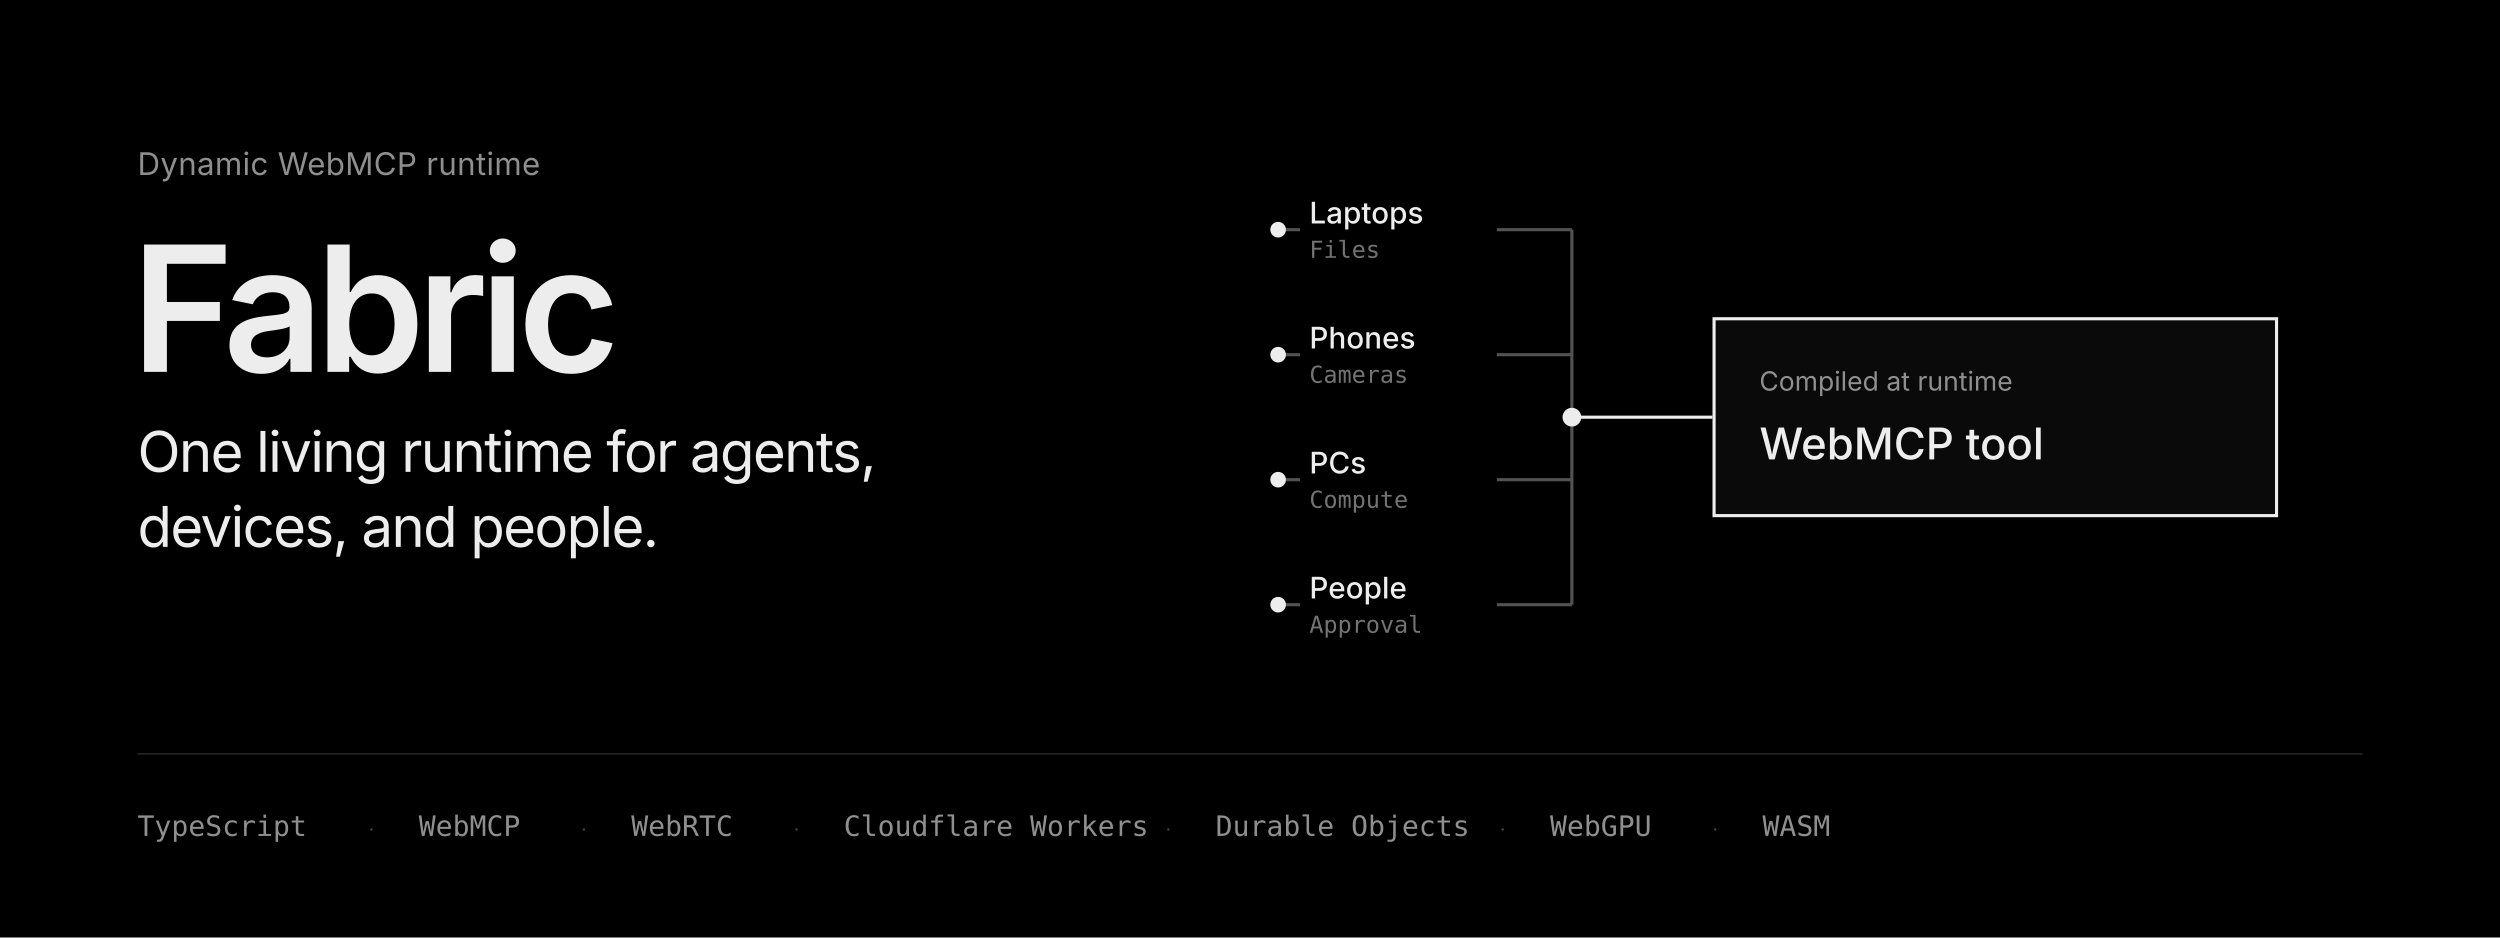
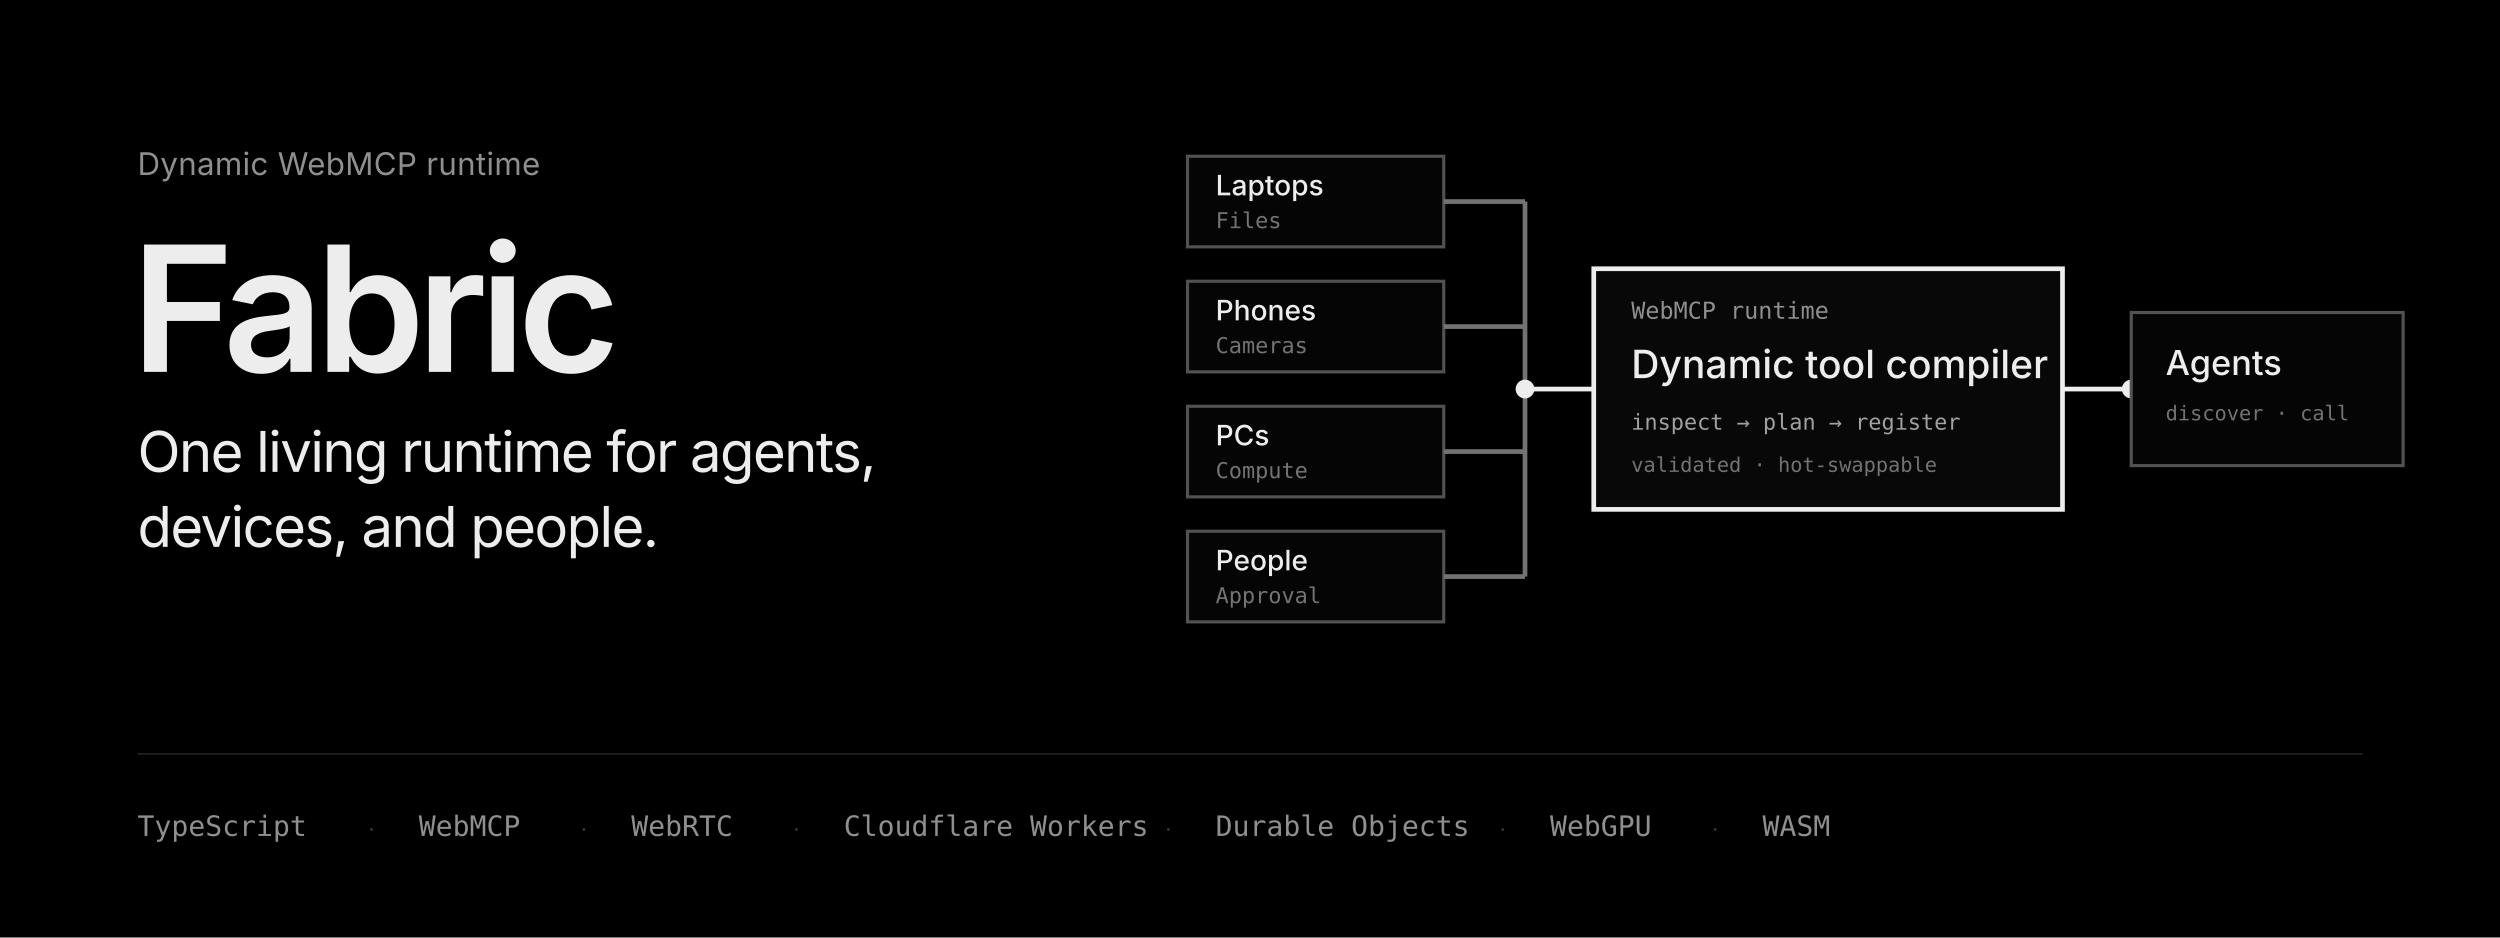
<svg xmlns="http://www.w3.org/2000/svg" width="1600" height="600" viewBox="0 0 1600 600" role="img" aria-labelledby="title desc">
  <rect width="1600" height="600" fill="#000" />
  <g font-family="Geist, Inter, ui-sans-serif, system-ui, -apple-system, BlinkMacSystemFont, Segoe UI, sans-serif">
    <text x="88" y="112" fill="#8f8f8f" font-size="20" letter-spacing="0.2">Dynamic WebMCP runtime</text>
    <text x="84" y="238" fill="#ededed" font-size="112" font-weight="600" letter-spacing="-5">Fabric</text>
    <text x="88" y="302" fill="#ededed" font-size="36" font-weight="400" letter-spacing="-1">One living runtime for agents,</text>
    <text x="88" y="350" fill="#ededed" font-size="36" font-weight="400" letter-spacing="-1">devices, and people.</text>
-     <g transform="translate(818 92)">
-       <line x1="0" y1="55" x2="188" y2="55" stroke="#525252" stroke-width="2" />
-       <line x1="0" y1="135" x2="188" y2="135" stroke="#525252" stroke-width="2" />
-       <line x1="0" y1="215" x2="188" y2="215" stroke="#525252" stroke-width="2" />
-       <line x1="0" y1="295" x2="188" y2="295" stroke="#525252" stroke-width="2" />
-       <line x1="188" y1="55" x2="188" y2="295" stroke="#525252" stroke-width="2" />
-       <line x1="188" y1="175" x2="278" y2="175" stroke="#ededed" stroke-width="2" />
-       <circle cx="0" cy="55" r="5" fill="#ededed" />
-       <circle cx="0" cy="135" r="5" fill="#ededed" />
-       <circle cx="0" cy="215" r="5" fill="#ededed" />
-       <circle cx="0" cy="295" r="5" fill="#ededed" />
-       <circle cx="188" cy="175" r="6" fill="#ededed" />
+     <g transform="translate(760 82)">
      <g>
-         <rect x="14" y="28" width="126" height="53" fill="#000" />
-         <text x="20" y="51" fill="#ededed" font-size="19" font-weight="500">Laptops</text>
-         <text x="20" y="73" fill="#737373" font-size="15" font-family="Geist Mono, ui-monospace, SFMono-Regular, Consolas, monospace">Files</text>
+         <rect x="0" y="18" width="164" height="58" fill="#050505" stroke="#525252" stroke-width="2" />
+         <text x="18" y="43" fill="#ededed" font-size="18" font-weight="500">Laptops</text>
+         <text x="18" y="64" fill="#737373" font-size="14" font-family="Geist Mono, ui-monospace, SFMono-Regular, Consolas, monospace">Files</text>
      </g>
      <g>
-         <rect x="14" y="108" width="126" height="53" fill="#000" />
-         <text x="20" y="131" fill="#ededed" font-size="19" font-weight="500">Phones</text>
-         <text x="20" y="153" fill="#737373" font-size="15" font-family="Geist Mono, ui-monospace, SFMono-Regular, Consolas, monospace">Cameras</text>
+         <rect x="0" y="98" width="164" height="58" fill="#050505" stroke="#525252" stroke-width="2" />
+         <text x="18" y="123" fill="#ededed" font-size="18" font-weight="500">Phones</text>
+         <text x="18" y="144" fill="#737373" font-size="14" font-family="Geist Mono, ui-monospace, SFMono-Regular, Consolas, monospace">Cameras</text>
      </g>
      <g>
-         <rect x="14" y="188" width="126" height="53" fill="#000" />
-         <text x="20" y="211" fill="#ededed" font-size="19" font-weight="500">PCs</text>
-         <text x="20" y="233" fill="#737373" font-size="15" font-family="Geist Mono, ui-monospace, SFMono-Regular, Consolas, monospace">Compute</text>
+         <rect x="0" y="178" width="164" height="58" fill="#050505" stroke="#525252" stroke-width="2" />
+         <text x="18" y="203" fill="#ededed" font-size="18" font-weight="500">PCs</text>
+         <text x="18" y="224" fill="#737373" font-size="14" font-family="Geist Mono, ui-monospace, SFMono-Regular, Consolas, monospace">Compute</text>
      </g>
      <g>
-         <rect x="14" y="268" width="126" height="53" fill="#000" />
-         <text x="20" y="291" fill="#ededed" font-size="19" font-weight="500">People</text>
-         <text x="20" y="313" fill="#737373" font-size="15" font-family="Geist Mono, ui-monospace, SFMono-Regular, Consolas, monospace">Approval</text>
+         <rect x="0" y="258" width="164" height="58" fill="#050505" stroke="#525252" stroke-width="2" />
+         <text x="18" y="283" fill="#ededed" font-size="18" font-weight="500">People</text>
+         <text x="18" y="304" fill="#737373" font-size="14" font-family="Geist Mono, ui-monospace, SFMono-Regular, Consolas, monospace">Approval</text>
      </g>
-       <rect x="279" y="112" width="360" height="126" rx="0" fill="#0a0a0a" stroke="#ededed" stroke-width="2" />
-       <text x="308" y="158" fill="#8f8f8f" font-size="17">Compiled at runtime</text>
-       <text x="308" y="202" fill="#ededed" font-size="28" font-weight="500">WebMCP tool</text>
+       <line x1="164" y1="47" x2="216" y2="47" stroke="#737373" stroke-width="3" />
+       <line x1="164" y1="127" x2="216" y2="127" stroke="#737373" stroke-width="3" />
+       <line x1="164" y1="207" x2="216" y2="207" stroke="#737373" stroke-width="3" />
+       <line x1="164" y1="287" x2="216" y2="287" stroke="#737373" stroke-width="3" />
+       <line x1="216" y1="47" x2="216" y2="287" stroke="#737373" stroke-width="3" />
+       <line x1="216" y1="167" x2="260" y2="167" stroke="#ededed" stroke-width="3" />
+       <circle cx="216" cy="167" r="6" fill="#ededed" />
+       <rect x="260" y="90" width="300" height="154" fill="#080808" stroke="#ededed" stroke-width="3" />
+       <text x="284" y="122" fill="#8f8f8f" font-size="15" font-family="Geist Mono, ui-monospace, SFMono-Regular, Consolas, monospace">WebMCP runtime</text>
+       <text x="284" y="160" fill="#ededed" font-size="25" font-weight="500">Dynamic tool compiler</text>
+       <text x="284" y="193" fill="#a1a1a1" font-size="14" font-family="Geist Mono, ui-monospace, SFMono-Regular, Consolas, monospace">inspect → plan → register</text>
+       <text x="284" y="220" fill="#737373" font-size="13" font-family="Geist Mono, ui-monospace, SFMono-Regular, Consolas, monospace">validated · hot-swappable</text>
+       <line x1="560" y1="167" x2="604" y2="167" stroke="#ededed" stroke-width="3" />
+       <circle cx="604" cy="167" r="6" fill="#ededed" />
+       <rect x="604" y="118" width="174" height="98" fill="#050505" stroke="#525252" stroke-width="2" />
+       <text x="626" y="158" fill="#ededed" font-size="22" font-weight="500">Agents</text>
+       <text x="626" y="187" fill="#737373" font-size="13" font-family="Geist Mono, ui-monospace, SFMono-Regular, Consolas, monospace">discover · call</text>
    </g>
    <line x1="88" y1="482.5" x2="1512" y2="482.5" stroke="#262626" />
    <text x="88" y="535" fill="#8f8f8f" font-size="18" font-family="Geist Mono, ui-monospace, SFMono-Regular, Consolas, monospace">TypeScript</text>
    <text x="236" y="535" fill="#444">·</text>
    <text x="268" y="535" fill="#8f8f8f" font-size="18" font-family="Geist Mono, ui-monospace, SFMono-Regular, Consolas, monospace">WebMCP</text>
    <text x="372" y="535" fill="#444">·</text>
    <text x="404" y="535" fill="#8f8f8f" font-size="18" font-family="Geist Mono, ui-monospace, SFMono-Regular, Consolas, monospace">WebRTC</text>
    <text x="508" y="535" fill="#444">·</text>
    <text x="540" y="535" fill="#8f8f8f" font-size="18" font-family="Geist Mono, ui-monospace, SFMono-Regular, Consolas, monospace">Cloudflare Workers</text>
    <text x="746" y="535" fill="#444">·</text>
    <text x="778" y="535" fill="#8f8f8f" font-size="18" font-family="Geist Mono, ui-monospace, SFMono-Regular, Consolas, monospace">Durable Objects</text>
    <text x="960" y="535" fill="#444">·</text>
    <text x="992" y="535" fill="#8f8f8f" font-size="18" font-family="Geist Mono, ui-monospace, SFMono-Regular, Consolas, monospace">WebGPU</text>
    <text x="1096" y="535" fill="#444">·</text>
    <text x="1128" y="535" fill="#8f8f8f" font-size="18" font-family="Geist Mono, ui-monospace, SFMono-Regular, Consolas, monospace">WASM</text>
  </g>
</svg>
